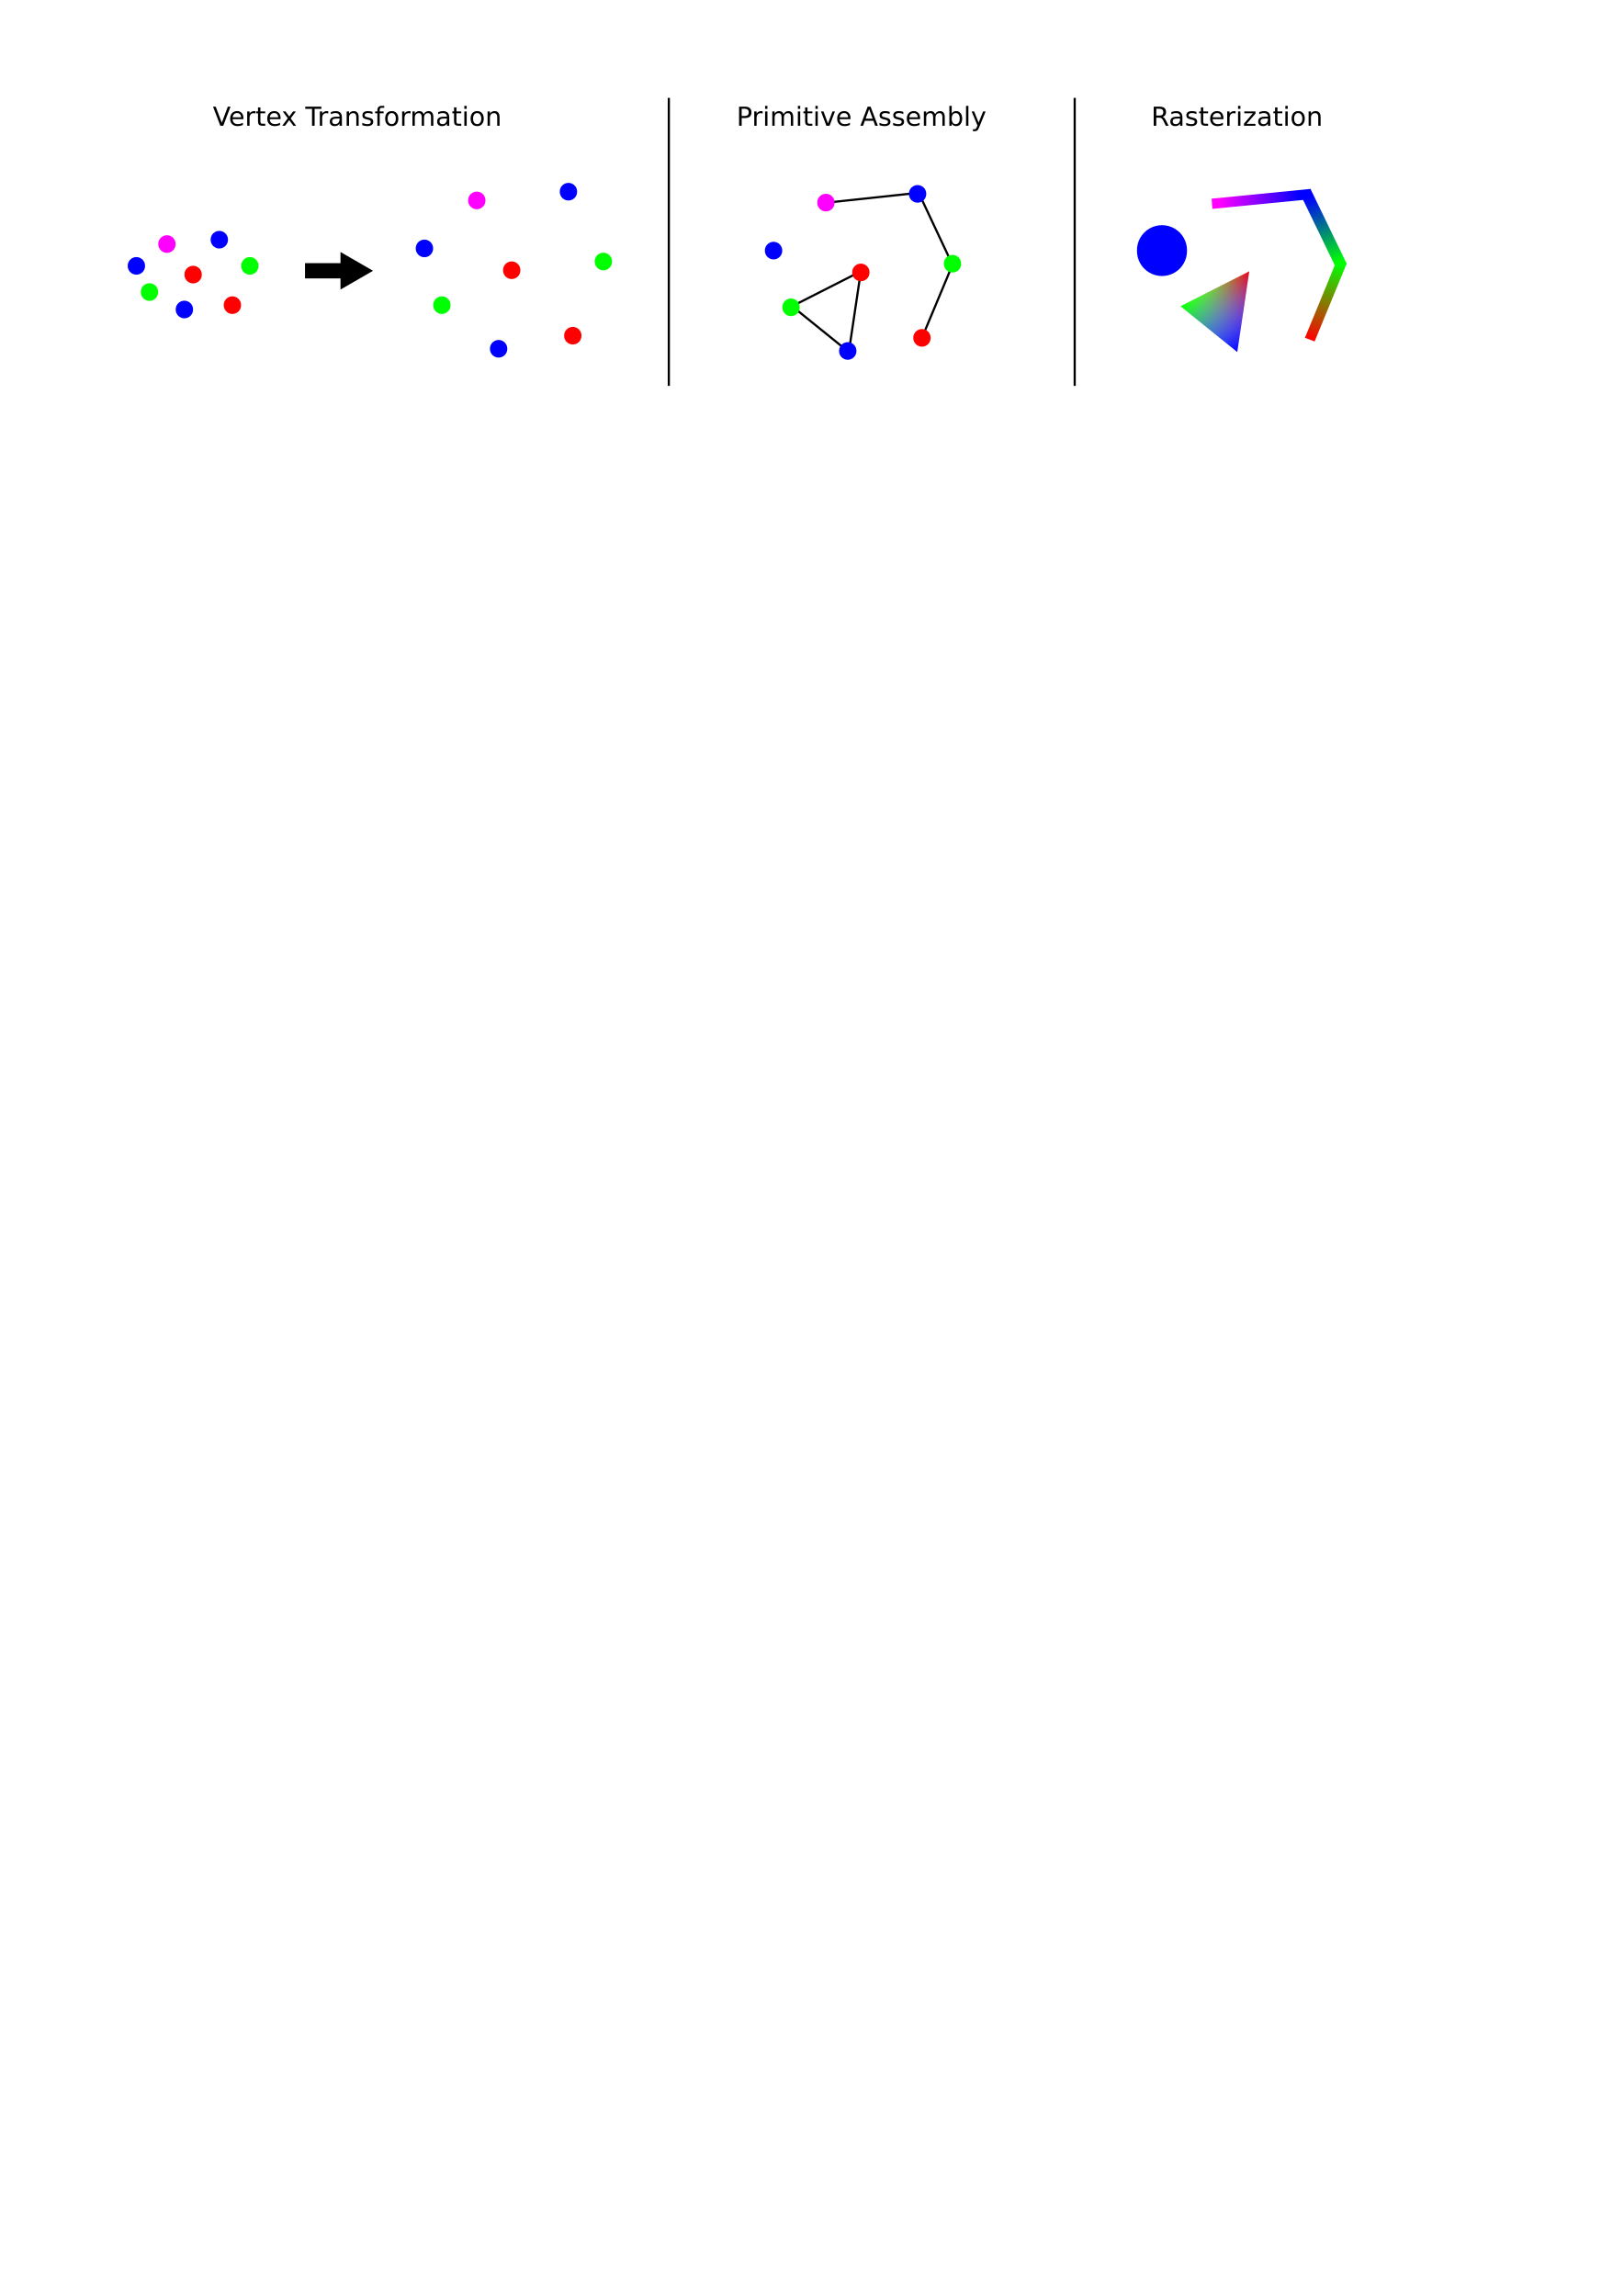
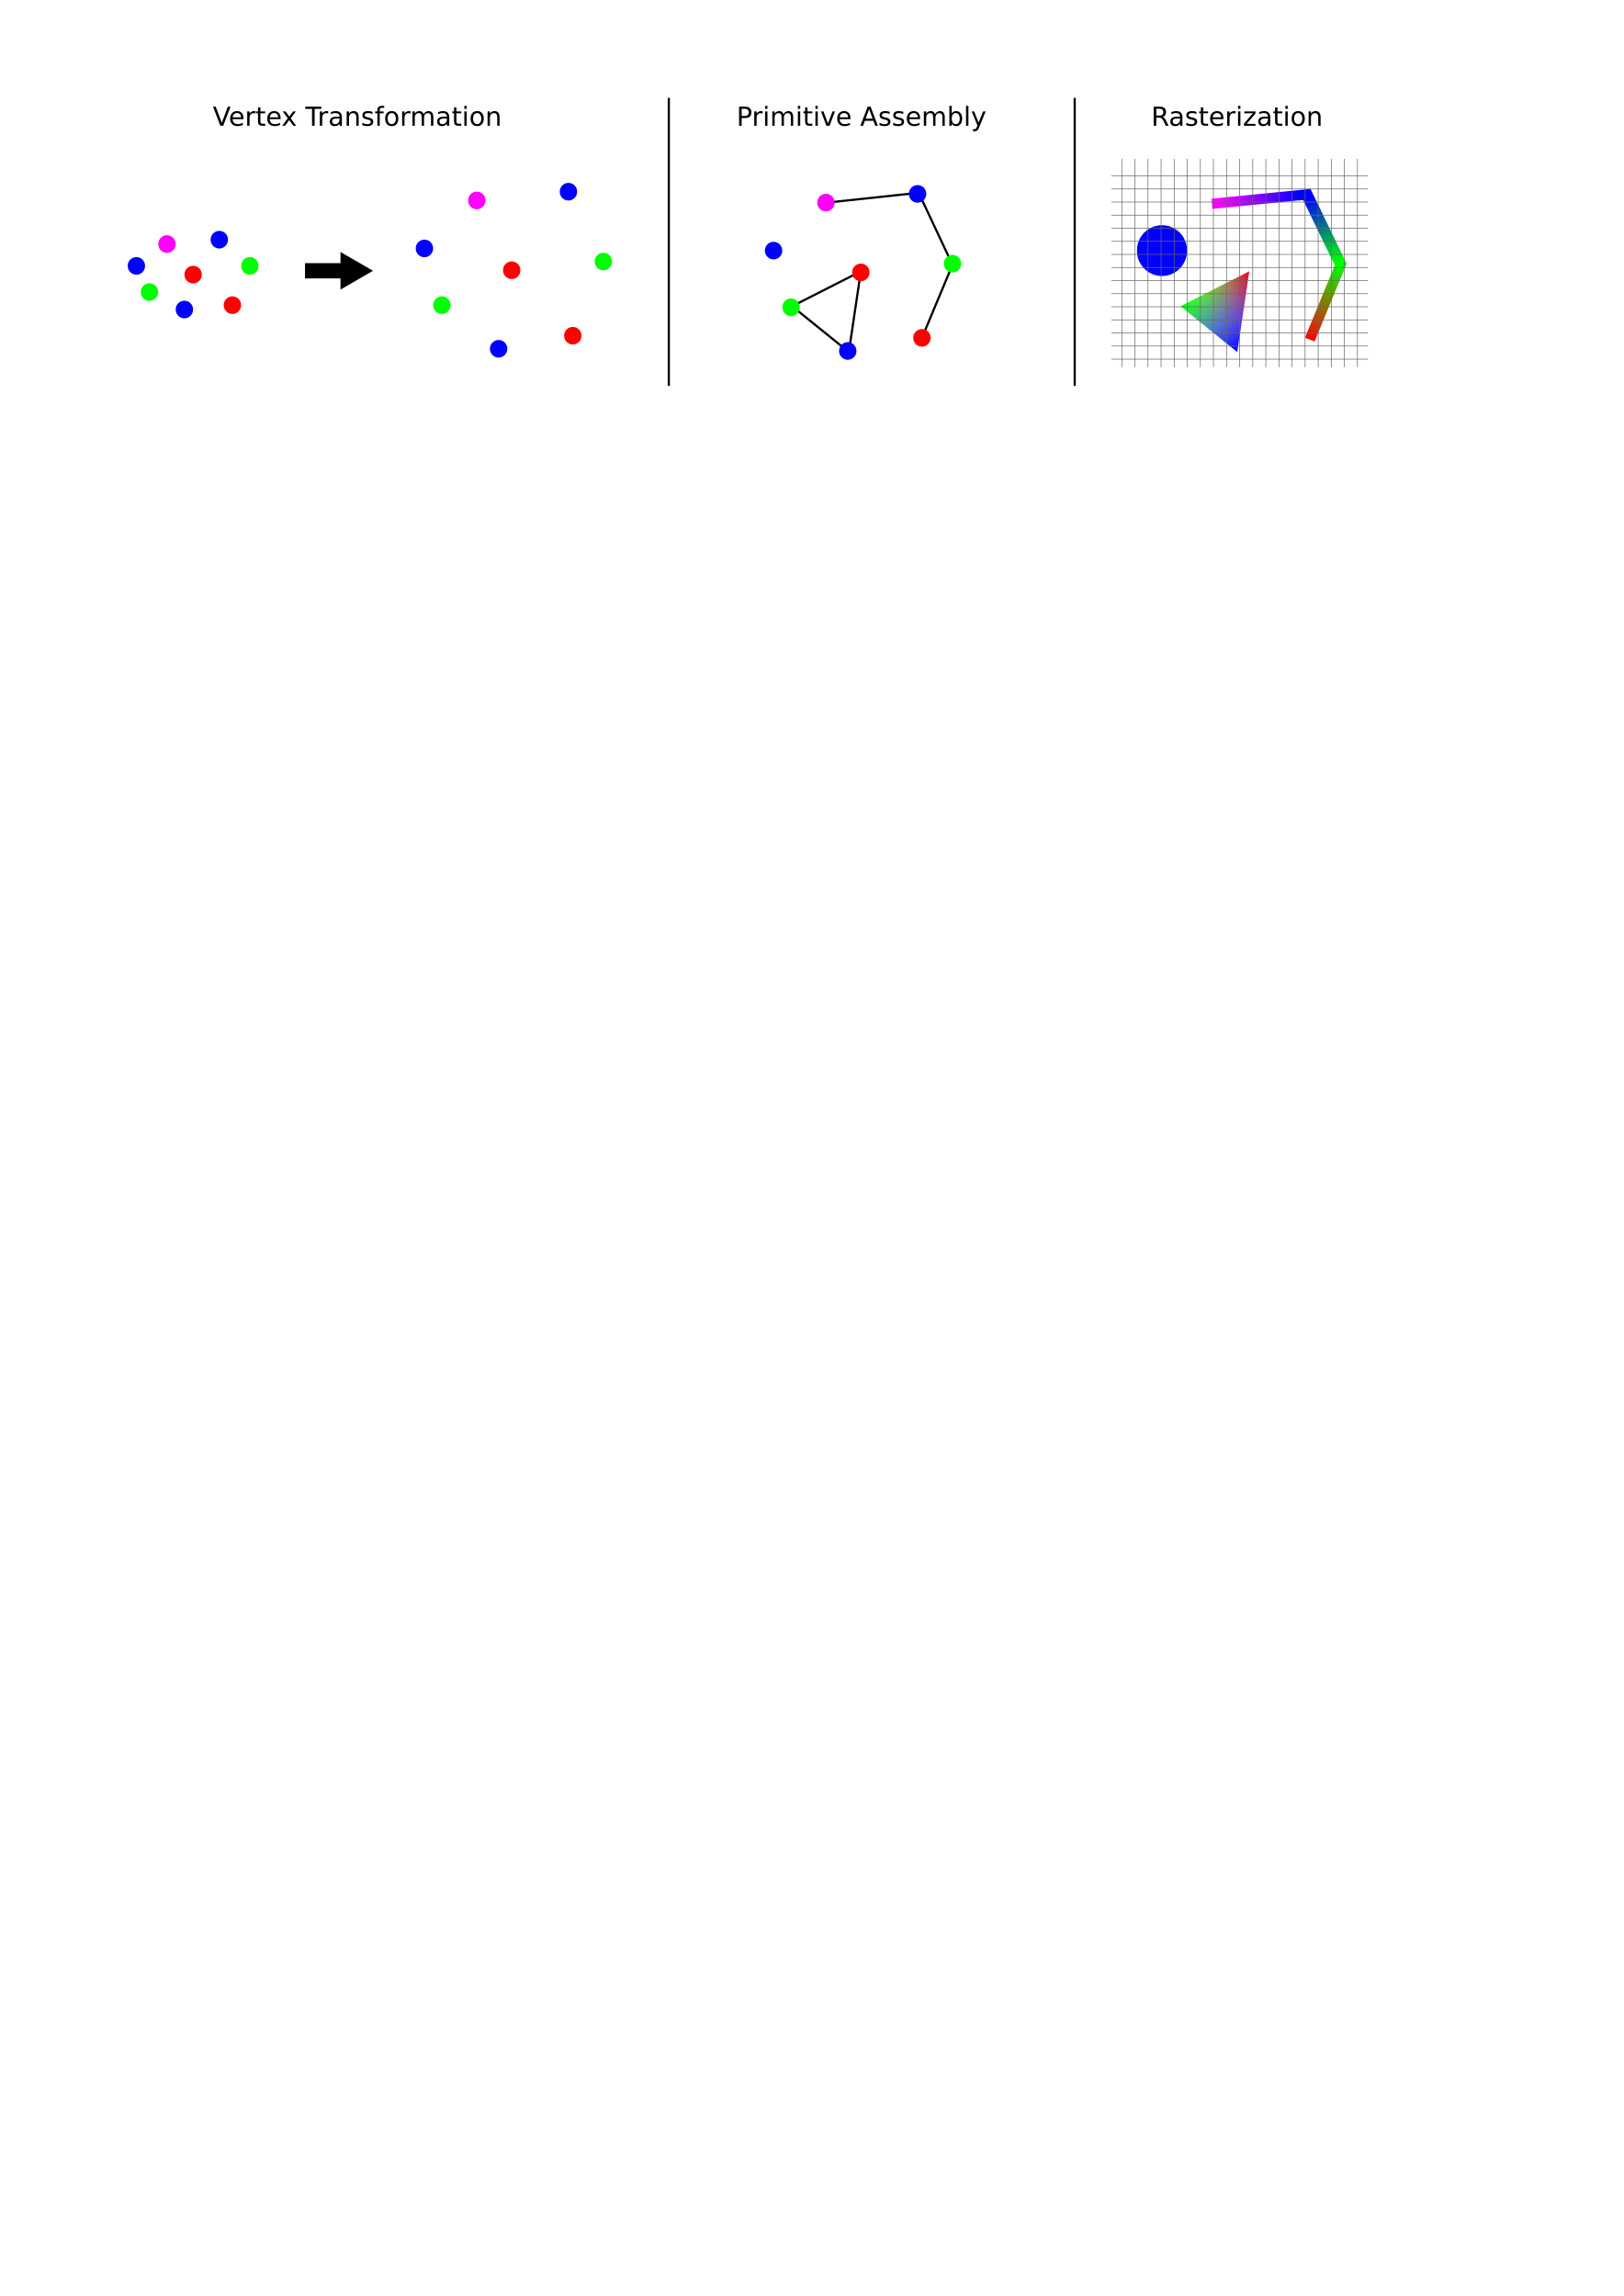
<svg xmlns="http://www.w3.org/2000/svg" xmlns:xlink="http://www.w3.org/1999/xlink" width="744.094" height="1052.362" id="svg2" version="1.1">
  <defs id="defs4">
    <linearGradient id="linearGradient7183">
      <stop style="stop-color:#0000ff;stop-opacity:1;" offset="0" id="stop7185" />
      <stop style="stop-color:#0000ff;stop-opacity:0;" offset="1" id="stop7187" />
    </linearGradient>
    <linearGradient id="linearGradient7171">
      <stop id="stop7173" offset="0" style="stop-color:#00ff00;stop-opacity:1;" />
      <stop id="stop7175" offset="1" style="stop-color:#00ff00;stop-opacity:0;" />
    </linearGradient>
    <linearGradient id="linearGradient7161">
      <stop style="stop-color:#ff0000;stop-opacity:1;" offset="0" id="stop7163" />
      <stop style="stop-color:#ff0000;stop-opacity:0;" offset="1" id="stop7165" />
    </linearGradient>
    <linearGradient id="linearGradient7153">
      <stop style="stop-color:#00ff00;stop-opacity:1;" offset="0" id="stop7155" />
      <stop style="stop-color:#ff0101;stop-opacity:1;" offset="1" id="stop7157" />
    </linearGradient>
    <linearGradient id="linearGradient7143">
      <stop id="stop7145" offset="0" style="stop-color:#0000ff;stop-opacity:1;" />
      <stop id="stop7147" offset="1" style="stop-color:#01ff01;stop-opacity:1;" />
    </linearGradient>
    <linearGradient id="linearGradient7127">
      <stop style="stop-color:#ff00ff;stop-opacity:1;" offset="0" id="stop7129" />
      <stop style="stop-color:#0000ff;stop-opacity:1;" offset="1" id="stop7131" />
    </linearGradient>
    <marker orient="auto" refY="0.0" refX="0.0" id="TriangleOutS" style="overflow:visible">
      <path id="path3939" d="M 5.77,0.0 L -2.88,5.0 L -2.88,-5.0 L 5.77,0.0 z " style="fill-rule:evenodd;stroke:#000000;stroke-width:1.0pt;marker-start:none" transform="scale(0.2)" />
    </marker>
    <marker orient="auto" refY="0.0" refX="0.0" id="Arrow2Lend" style="overflow:visible;">
      <path id="path3811" style="font-size:12.0;fill-rule:evenodd;stroke-width:0.625;stroke-linejoin:round;" d="M 8.719,4.034 L -2.207,0.016 L 8.719,-4.002 C 6.973,-1.63 6.983,1.616 8.719,4.034 z " transform="scale(1.1) rotate(180) translate(1,0)" />
    </marker>
    <marker orient="auto" refY="0.0" refX="0.0" id="Arrow1Mstart" style="overflow:visible">
      <path id="path3796" d="M 0.0,0.0 L 5.0,-5.0 L -12.5,0.0 L 5.0,5.0 L 0.0,0.0 z " style="fill-rule:evenodd;stroke:#000000;stroke-width:1.0pt;marker-start:none" transform="scale(0.4) translate(10,0)" />
    </marker>
    <marker orient="auto" refY="0.0" refX="0.0" id="Arrow1Send" style="overflow:visible;">
      <path id="path3805" d="M 0.0,0.0 L 5.0,-5.0 L -12.5,0.0 L 5.0,5.0 L 0.0,0.0 z " style="fill-rule:evenodd;stroke:#000000;stroke-width:1.0pt;marker-start:none;" transform="scale(0.2) rotate(180) translate(6,0)" />
    </marker>
    <marker orient="auto" refY="0.0" refX="0.0" id="Arrow2Send" style="overflow:visible;">
      <path id="path3823" style="font-size:12.0;fill-rule:evenodd;stroke-width:0.625;stroke-linejoin:round;" d="M 8.719,4.034 L -2.207,0.016 L 8.719,-4.002 C 6.973,-1.63 6.983,1.616 8.719,4.034 z " transform="scale(0.3) rotate(180) translate(-2.3,0)" />
    </marker>
    <marker orient="auto" refY="0.0" refX="0.0" id="Arrow1Lend" style="overflow:visible;">
      <path id="path3793" d="M 0.0,0.0 L 5.0,-5.0 L -12.5,0.0 L 5.0,5.0 L 0.0,0.0 z " style="fill-rule:evenodd;stroke:#000000;stroke-width:1.0pt;marker-start:none;" transform="scale(0.8) rotate(180) translate(12.5,0)" />
    </marker>
    <linearGradient xlink:href="#linearGradient7127" id="linearGradient7133" x1="491.086" y1="139.654" x2="491.086" y2="65.927" gradientUnits="userSpaceOnUse" gradientTransform="matrix(0.6914502,0,0,0.4987279,-193.0049,-621.3817)" />
    <linearGradient xlink:href="#linearGradient7143" id="linearGradient7141" gradientUnits="userSpaceOnUse" gradientTransform="matrix(0.4555303,0,0,0.4498909,-725.3961,-386.75)" x1="491.086" y1="139.654" x2="491.086" y2="65.927" />
    <linearGradient xlink:href="#linearGradient7161" id="linearGradient7167" x1="504.673" y1="162.301" x2="484.847" y2="187.049" gradientUnits="userSpaceOnUse" gradientTransform="translate(68,-38)" />
    <linearGradient xlink:href="#linearGradient7171" id="linearGradient7177" gradientUnits="userSpaceOnUse" x1="472.854" y1="178.387" x2="501.464" y2="182.984" gradientTransform="translate(68,-38)" />
    <linearGradient xlink:href="#linearGradient7183" id="linearGradient7181" gradientUnits="userSpaceOnUse" x1="499.193" y1="199.247" x2="482.726" y2="173.614" gradientTransform="translate(68,-38)" />
    <linearGradient xlink:href="#linearGradient7153" id="linearGradient7189" gradientUnits="userSpaceOnUse" gradientTransform="matrix(0.5242096,0,0,0.5091543,-873.0396,34.02501)" x1="491.086" y1="139.654" x2="491.086" y2="65.927" />
  </defs>
  <g id="layer1">
    <path style="fill:none;stroke:#000000;stroke-width:1px;stroke-linecap:butt;stroke-linejoin:miter;stroke-opacity:1" d="m 306.5,44.862 0,132" id="path7051" />
    <path style="fill:#00ff00;fill-opacity:1;fill-rule:evenodd;stroke:none" id="path2985" d="m 102.47,77.862 a 3.97,3.97 0 1 1 -7.939,0 3.97,3.97 0 1 1 7.939,0 z" transform="translate(-30,56)" />
    <path transform="translate(-10,48)" d="m 102.47,77.862 a 3.97,3.97 0 1 1 -7.939,0 3.97,3.97 0 1 1 7.939,0 z" id="path3755" style="fill:#ff0000;fill-opacity:1;fill-rule:evenodd;stroke:none" />
    <path style="fill:#0000ff;fill-opacity:1;fill-rule:evenodd;stroke:none" id="path3757" d="m 102.47,77.862 a 3.97,3.97 0 1 1 -7.939,0 3.97,3.97 0 1 1 7.939,0 z" transform="translate(-14,64)" />
    <path transform="translate(-22,34)" d="m 102.47,77.862 a 3.97,3.97 0 1 1 -7.939,0 3.97,3.97 0 1 1 7.939,0 z" id="path3759" style="fill:#ff00ff;fill-opacity:1;fill-rule:evenodd;stroke:none" />
    <path style="fill:#0000ff;fill-opacity:1;fill-rule:evenodd;stroke:none" id="path3761" d="m 102.47,77.862 a 3.97,3.97 0 1 1 -7.939,0 3.97,3.97 0 1 1 7.939,0 z" transform="translate(2,32)" />
    <path transform="translate(16,44)" d="m 102.47,77.862 a 3.97,3.97 0 1 1 -7.939,0 3.97,3.97 0 1 1 7.939,0 z" id="path3763" style="fill:#00ff00;fill-opacity:1;fill-rule:evenodd;stroke:none" />
    <path style="fill:#ff0000;fill-opacity:1;fill-rule:evenodd;stroke:none" id="path3765" d="m 102.47,77.862 a 3.97,3.97 0 1 1 -7.939,0 3.97,3.97 0 1 1 7.939,0 z" transform="translate(8,62)" />
    <path transform="translate(-36,44)" d="m 102.47,77.862 a 3.97,3.97 0 1 1 -7.939,0 3.97,3.97 0 1 1 7.939,0 z" id="path3767" style="fill:#0000ff;fill-opacity:1;fill-rule:evenodd;stroke:none" />
    <path transform="translate(104,62)" d="m 102.47,77.862 a 3.97,3.97 0 1 1 -7.939,0 3.97,3.97 0 1 1 7.939,0 z" id="path3769" style="fill:#00ff00;fill-opacity:1;fill-rule:evenodd;stroke:none" />
    <path style="fill:#ff0000;fill-opacity:1;fill-rule:evenodd;stroke:none" id="path3771" d="m 102.47,77.862 a 3.97,3.97 0 1 1 -7.939,0 3.97,3.97 0 1 1 7.939,0 z" transform="translate(136,46)" />
    <path transform="translate(130,82)" d="m 102.47,77.862 a 3.97,3.97 0 1 1 -7.939,0 3.97,3.97 0 1 1 7.939,0 z" id="path3773" style="fill:#0000ff;fill-opacity:1;fill-rule:evenodd;stroke:none" />
    <path style="fill:#ff00ff;fill-opacity:1;fill-rule:evenodd;stroke:none" id="path3775" d="m 102.47,77.862 a 3.97,3.97 0 1 1 -7.939,0 3.97,3.97 0 1 1 7.939,0 z" transform="translate(120,14)" />
    <path transform="translate(162,10)" d="m 102.47,77.862 a 3.97,3.97 0 1 1 -7.939,0 3.97,3.97 0 1 1 7.939,0 z" id="path3777" style="fill:#0000ff;fill-opacity:1;fill-rule:evenodd;stroke:none" />
    <path style="fill:#00ff00;fill-opacity:1;fill-rule:evenodd;stroke:none" id="path3779" d="m 102.47,77.862 a 3.97,3.97 0 1 1 -7.939,0 3.97,3.97 0 1 1 7.939,0 z" transform="translate(178,42)" />
    <path transform="translate(164,76)" d="m 102.47,77.862 a 3.97,3.97 0 1 1 -7.939,0 3.97,3.97 0 1 1 7.939,0 z" id="path3781" style="fill:#ff0000;fill-opacity:1;fill-rule:evenodd;stroke:none" />
    <path style="fill:#0000ff;fill-opacity:1;fill-rule:evenodd;stroke:none" id="path3783" d="m 102.47,77.862 a 3.97,3.97 0 1 1 -7.939,0 3.97,3.97 0 1 1 7.939,0 z" transform="translate(96,36)" />
-     <path style="fill:none;stroke:#000000;stroke-width:7;stroke-linecap:butt;stroke-linejoin:miter;stroke-miterlimit:4;stroke-opacity:1;stroke-dasharray:none;marker-end:url(#TriangleOutS)" d="m 139.778,124.112 21.222,0" />
+     <path style="fill:none;stroke:#000000;stroke-width:7;stroke-linecap:butt;stroke-linejoin:miter;stroke-miterlimit:4;stroke-opacity:1;stroke-dasharray:none;marker-end:url(#TriangleOutS)" d="m 139.778,124.112 21.222,0" id="path3229" />
    <text xml:space="preserve" style="font-size:12px;font-style:normal;font-variant:normal;font-weight:normal;font-stretch:normal;line-height:125%;letter-spacing:0px;word-spacing:0px;fill:#000000;fill-opacity:1;stroke:none;font-family:DejaVu Sans;-inkscape-font-specification:DejaVu Sans" x="97.533" y="57.629" id="text7047">
      <tspan id="tspan7049" x="97.533" y="57.629">Vertex Transformation</tspan>
    </text>
    <text id="text7053" y="57.629" x="337.533" style="font-size:12px;font-style:normal;font-variant:normal;font-weight:normal;font-stretch:normal;line-height:125%;letter-spacing:0px;word-spacing:0px;fill:#000000;fill-opacity:1;stroke:none;font-family:DejaVu Sans;-inkscape-font-specification:DejaVu Sans" xml:space="preserve">
      <tspan y="57.629" x="337.533" id="tspan7055">Primitive Assembly</tspan>
    </text>
    <path style="fill:none;stroke:#000000;stroke-width:1px;stroke-linecap:butt;stroke-linejoin:miter;stroke-opacity:1" d="m 363,140.362 31.5,-16 -5.5,37 z" id="path7073" />
    <path style="fill:#00ff00;fill-opacity:1;fill-rule:evenodd;stroke:none" id="path7057" d="m 102.47,77.862 a 3.97,3.97 0 1 1 -7.939,0 3.97,3.97 0 1 1 7.939,0 z" transform="translate(264,63)" />
    <path style="fill:none;stroke:#000000;stroke-width:1px;stroke-linecap:butt;stroke-linejoin:miter;stroke-opacity:1" d="m 379,92.862 42,-4.5 15.5,33 -14,33.5" id="path7075" />
    <path transform="translate(296,47)" d="m 102.47,77.862 a 3.97,3.97 0 1 1 -7.939,0 3.97,3.97 0 1 1 7.939,0 z" id="path7059" style="fill:#ff0000;fill-opacity:1;fill-rule:evenodd;stroke:none" />
    <path style="fill:#0000ff;fill-opacity:1;fill-rule:evenodd;stroke:none" id="path7061" d="m 102.47,77.862 a 3.97,3.97 0 1 1 -7.939,0 3.97,3.97 0 1 1 7.939,0 z" transform="translate(290,83)" />
    <path transform="translate(280,15)" d="m 102.47,77.862 a 3.97,3.97 0 1 1 -7.939,0 3.97,3.97 0 1 1 7.939,0 z" id="path7063" style="fill:#ff00ff;fill-opacity:1;fill-rule:evenodd;stroke:none" />
    <path style="fill:#0000ff;fill-opacity:1;fill-rule:evenodd;stroke:none" id="path7065" d="m 102.47,77.862 a 3.97,3.97 0 1 1 -7.939,0 3.97,3.97 0 1 1 7.939,0 z" transform="translate(322,11)" />
    <path transform="translate(338,43)" d="m 102.47,77.862 a 3.97,3.97 0 1 1 -7.939,0 3.97,3.97 0 1 1 7.939,0 z" id="path7067" style="fill:#00ff00;fill-opacity:1;fill-rule:evenodd;stroke:none" />
    <path style="fill:#ff0000;fill-opacity:1;fill-rule:evenodd;stroke:none" id="path7069" d="m 102.47,77.862 a 3.97,3.97 0 1 1 -7.939,0 3.97,3.97 0 1 1 7.939,0 z" transform="translate(324,77)" />
    <path transform="translate(256,37)" d="m 102.47,77.862 a 3.97,3.97 0 1 1 -7.939,0 3.97,3.97 0 1 1 7.939,0 z" id="path7071" style="fill:#0000ff;fill-opacity:1;fill-rule:evenodd;stroke:none" />
    <text xml:space="preserve" style="font-size:12px;font-style:normal;font-variant:normal;font-weight:normal;font-stretch:normal;line-height:125%;letter-spacing:0px;word-spacing:0px;fill:#000000;fill-opacity:1;stroke:none;font-family:DejaVu Sans;-inkscape-font-specification:DejaVu Sans" x="527.533" y="57.629" id="text7087">
      <tspan id="tspan7089" x="527.533" y="57.629">Rasterization</tspan>
    </text>
    <rect style="fill:url(#linearGradient7133);fill-opacity:1;stroke:none" id="rect7125" width="4.686" height="45.318" x="145.175" y="-593.293" transform="matrix(0.06837802,0.9976595,-0.9951726,0.0981406,0,0)" />
    <rect style="fill:url(#linearGradient7189);fill-opacity:1;stroke:none" id="rect7149" width="4.747" height="38.485" x="-616.907" y="67.423" transform="matrix(-0.934957,-0.354761,0.3806776,-0.9247078,0,0)" />
    <rect y="-359.015" x="-503.264" height="38.241" width="5.244" id="rect7139" style="fill:url(#linearGradient7141);fill-opacity:1;stroke:none" transform="matrix(-0.9157082,0.401844,-0.4354793,-0.9001987,0,0)" />
    <path style="fill:#0000ff;fill-opacity:1;fill-rule:evenodd;stroke:none" id="path7107" d="m 102.47,77.862 a 3.97,3.97 0 1 1 -7.939,0 3.97,3.97 0 1 1 7.939,0 z" transform="matrix(2.889326,0,0,2.889326,247.9014,-110.107)" />
    <path style="fill:url(#linearGradient7167);fill-opacity:1;stroke:none" d="m 541,140.362 31.5,-16 -5.5,37 z" id="path7159" />
    <path id="path7169" d="m 541,140.362 31.5,-16 -5.5,37 z" style="fill:url(#linearGradient7177);fill-opacity:1;stroke:none" />
    <path style="fill:url(#linearGradient7181);fill-opacity:1;stroke:none" d="m 541,140.362 31.5,-16 -5.5,37 z" id="path7179" />
    <path id="path7205" d="m 492.5,44.862 0,132" style="fill:none;stroke:#000000;stroke-width:1px;stroke-linecap:butt;stroke-linejoin:miter;stroke-opacity:1" />
+     <path id="path4095" style="fill:none;stroke:#666666;stroke-width:0.3;stroke-linecap:butt;stroke-linejoin:miter;stroke-miterlimit:4;stroke-opacity:1;stroke-dasharray:none" d="m 514.087,72.843 0,95.459 m 108,-95.459 0,95.459 m -102,-95.459 0,95.459 m 96,-95.459 0,95.459 m -6,-95.459 0,95.459 m -6,-95.459 0,95.459 m -6,-95.459 0,95.459 m -6,-95.459 0,95.459 m -6,-95.459 0,95.459 m -6,-95.459 0,95.459 m -6,-95.459 0,95.459 m -6,-95.459 0,95.459 m -6,-95.459 0,95.459 m -6,-95.459 0,95.459 m -6,-95.459 0,95.459 m -6,-95.459 0,95.459 m -6,-95.459 0,95.459 m -6,-95.459 0,95.459 m -6,-95.459 0,95.459" />
+     <path id="path4156" style="fill:none;stroke:#666666;stroke-width:0.3;stroke-linecap:butt;stroke-linejoin:miter;stroke-miterlimit:4;stroke-opacity:1;stroke-dasharray:none" d="m 509.287,80.613 117.557,0 m -117.557,6 117.557,0 m -117.557,6 117.557,0 m -117.557,6 117.557,0 m -117.557,6 117.557,0 m -117.557,6 117.557,0 m -117.557,6 117.557,0 m -117.557,6 117.557,0 m -117.557,6 117.557,0 m -117.557,6 117.557,0 m -117.557,6 117.557,0 m -117.557,6 117.557,0 m -117.557,6 117.557,0 m -117.557,6 117.557,0 m -117.557,6 117.557,0" />
  </g>
</svg>
